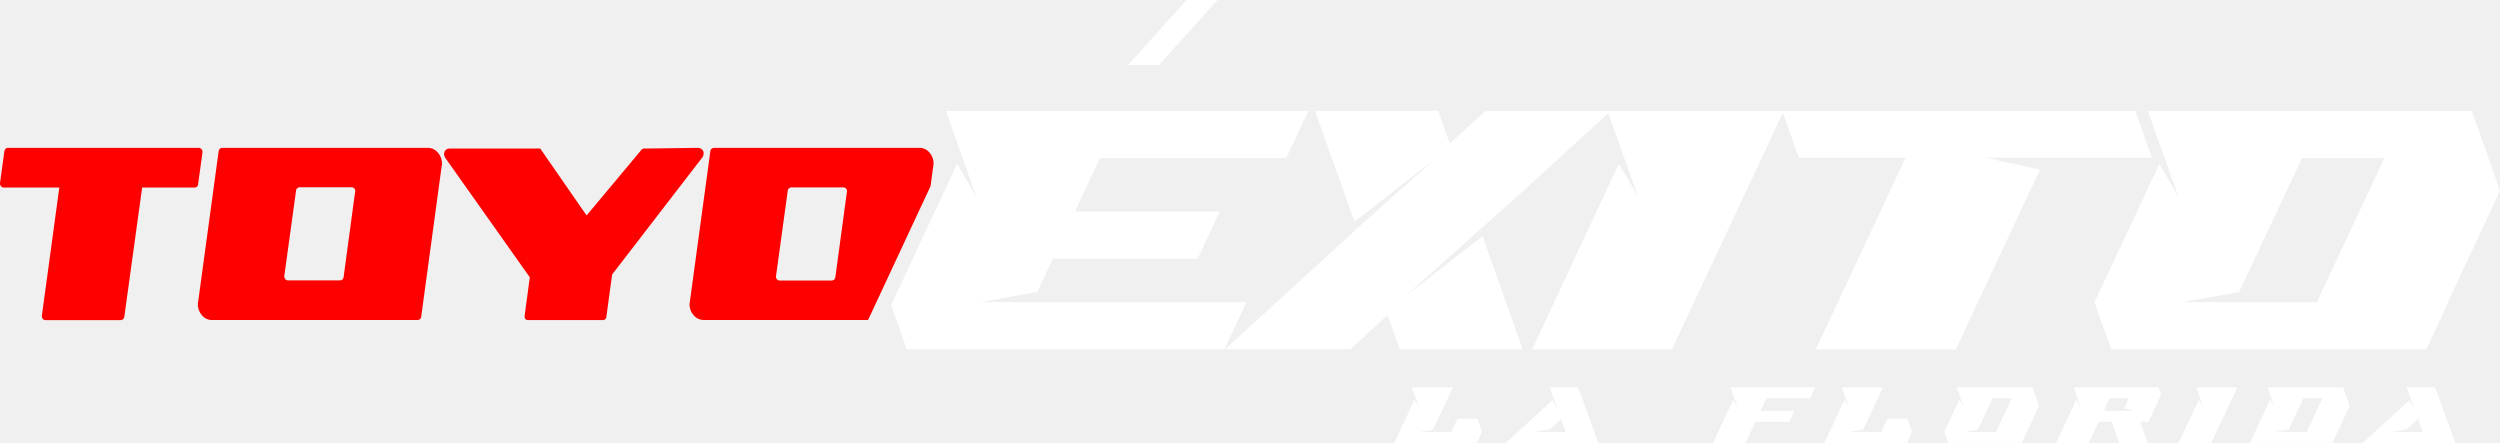
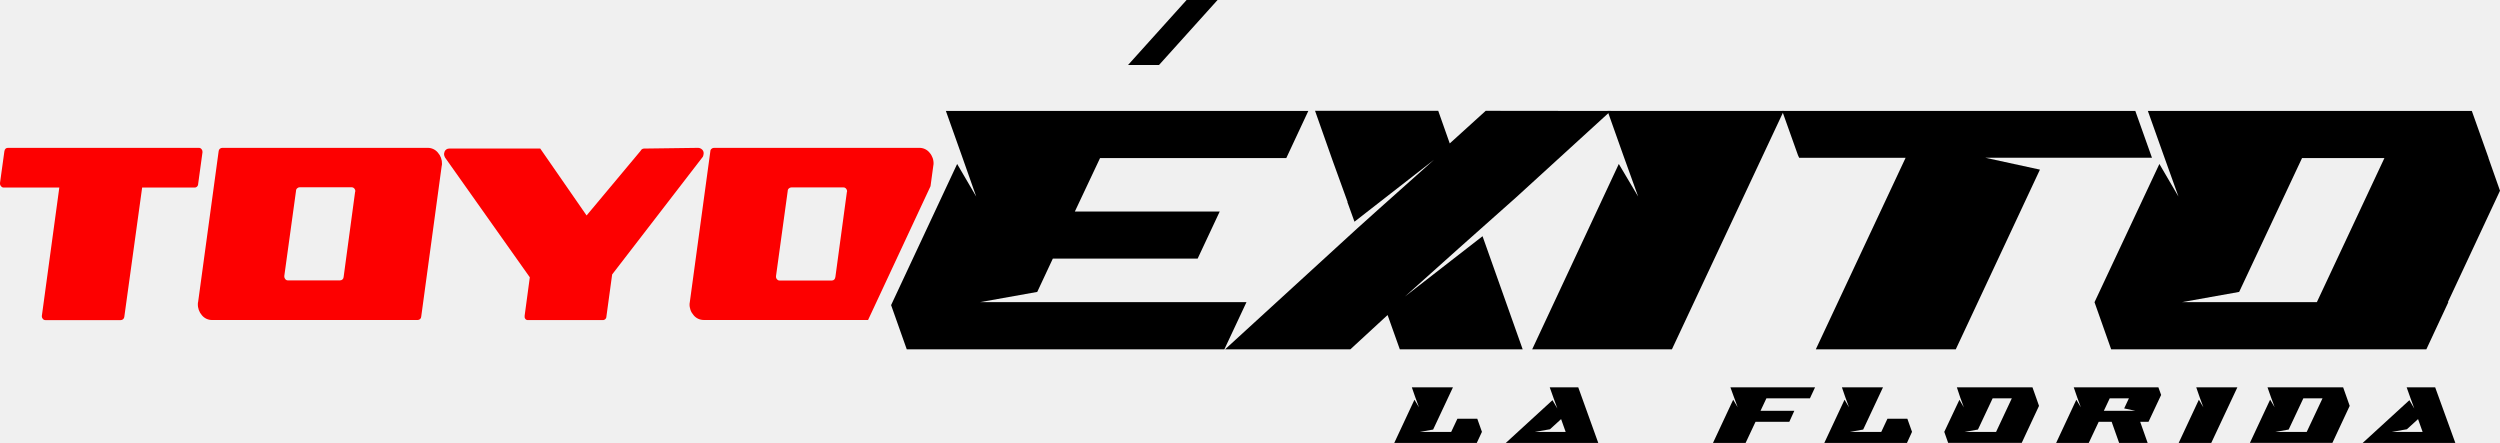
<svg xmlns="http://www.w3.org/2000/svg" id="Capa_1" data-name="Capa 1" viewBox="0 0 701.38 124.27">
  <defs>
-     <style>.cls-1{fill:#fd0000;}.cls-2{fill:#fff;}</style>
+     <style>.cls-1{fill:#fd0000;}</style>
  </defs>
  <path class="cls-1" d="M2.24,41.48H55.79a.92.92,0,0,1,.73.34,1.07,1.07,0,0,1,.29.76v.14l-1.22,8.9a1,1,0,0,1-1.08,1H39.88l-5,36.23a1,1,0,0,1-.33.69,1,1,0,0,1-.69.27H12.76a.94.94,0,0,1-.74-.34,1.13,1.13,0,0,1-.29-.76l4.91-36.09H1a.88.88,0,0,1-.67-.34A1.07,1.07,0,0,1,0,51.48v-.14l1.23-8.9C1.33,41.8,1.67,41.48,2.24,41.48Z" />
  <path class="cls-1" d="M55.59,84.67l5.75-42.23a1,1,0,0,1,.33-.69,1,1,0,0,1,.69-.27H120a3.64,3.64,0,0,1,2.85,1.34A4.56,4.56,0,0,1,124,46a1.64,1.64,0,0,1-.08.55l-5.74,42.23a1,1,0,0,1-1,1H59.48a3.65,3.65,0,0,1-2.84-1.34,4.57,4.57,0,0,1-1.13-3.21A1.89,1.89,0,0,1,55.59,84.67ZM83.05,53.55,79.76,77.42v.14a1.07,1.07,0,0,0,.29.76.87.87,0,0,0,.67.34H95.41a1,1,0,0,0,1-1l3.22-23.87a.26.26,0,0,0,.07-.14,1.12,1.12,0,0,0-.29-.76,1,1,0,0,0-.74-.35H84.07a1,1,0,0,0-.69.28A.91.91,0,0,0,83.05,53.55Z" />
  <path class="cls-1" d="M180.65,41.68l15.25-.2a1.67,1.67,0,0,1,1.35.82,1.32,1.32,0,0,1,.16.76,2.69,2.69,0,0,1-.21.9L171.74,77l-1.61,11.8a1,1,0,0,1-1.08,1H148.17a.89.89,0,0,1-.71-.24,1.13,1.13,0,0,1-.27-.52l0-.48,1.45-10.76-23.78-33.6a2.19,2.19,0,0,1-.29-1,2.77,2.77,0,0,1,.14-.62,1.37,1.37,0,0,1,1.33-.9h25.53l13,18.77,15.16-18.14A1.07,1.07,0,0,1,180.65,41.68Z" />
  <path class="cls-1" d="M261.83,46.58a2,2,0,0,0,.08-.55,4.52,4.52,0,0,0-1.13-3.21,3.62,3.62,0,0,0-2.84-1.34H200.3a1,1,0,0,0-.68.27.88.88,0,0,0-.33.69l-5.75,42.23a1.89,1.89,0,0,0-.08.55,4.52,4.52,0,0,0,1.13,3.21,3.65,3.65,0,0,0,2.84,1.34h46.11l17.52-37.53ZM237.6,53.83,234.37,77.7c-.1.64-.44,1-1,1H218.67a.87.87,0,0,1-.67-.34,1,1,0,0,1-.29-.76v-.14L221,53.55a.85.85,0,0,1,.33-.69,1,1,0,0,1,.68-.28h14.63a.93.93,0,0,1,.73.35,1.07,1.07,0,0,1,.29.76A.24.24,0,0,1,237.6,53.83Z" />
-   <polygon class="cls-2" points="325.16 18.24 316.47 18.24 332.9 0 341.59 0 325.16 18.24" />
-   <path class="cls-2" d="M396.09,108.66h11.54l-5.56,11.85-3.75.67h8.81l1.75-3.71h5.57l1.3,3.65v.06h0l-1.44,3.09H391.16l5.67-12.13,1.27,2.14-1-2.72Z" />
-   <path class="cls-2" d="M448.4,124.27H422.45l13.1-12,1.38,2.35-1-2.72-1.15-3.24h8Zm-17.81-3.09h8.66l-1.28-3.6-3.12,2.85Z" />
-   <path class="cls-2" d="M485.47,108.66h23.75l-1.44,3.09H495.57l-1.65,3.5h9.48L502,118.33h-9.48l-2.79,5.94h-9.15l5.67-12.13,1.27,2.14-1-2.72Z" />
-   <path class="cls-2" d="M516.75,108.66h11.53l-5.56,11.85-3.74.67h8.81l1.74-3.71h5.58l1.3,3.65,0,.06h0L535,124.27H511.81l5.68-12.13,1.26,2.14-1-2.72Z" />
-   <path class="cls-2" d="M549,108.66h21.21l1.09,3.07v0l.75,2.14-3.41,7.29h0l-1.44,3.09H546.56l-1.09-3.09,4.25-9,1.25,2.14-1-2.72Zm11,12.52,4.42-9.43h-5.38l-4.12,8.76-3.75.67Z" />
-   <path class="cls-2" d="M581.79,108.66h23.75l.77,2.14-3.54,7.53h-2.34l2.1,5.94h-8l-1.89-5.33-.21-.61H588.8L586,124.27h-9.15l5.67-12.13,1.27,2.14-1-2.72Zm14.15,5.92,1.33-2.83h-5.38l-1.65,3.5h8.83Z" />
-   <path class="cls-2" d="M616.16,108.66H627.7l-7.33,15.61h-9.14l5.67-12.13,1.26,2.14-1-2.72Z" />
-   <path class="cls-2" d="M636.15,108.66h21.22l1.09,3.07v0l.75,2.14-3.41,7.29h0l-1.44,3.09H631.22l5.67-12.13,1.27,2.14-1-2.72Zm11,12.52,4.44-9.43h-5.38l-4.12,8.76-3.75.67Z" />
-   <path class="cls-2" d="M688.85,124.27h-26l13.11-12,1.38,2.35-1-2.72-1.15-3.24h8ZM671,121.18h8.67l-1.28-3.6-3.13,2.85Z" />
-   <path class="cls-2" d="M265.37,31.13H367.05l-6.18,13.22H308.62l-7.07,15h40.64L336,72.56H295.37L291,81.9l-16.07,2.87h74.77L343.5,98H254.39L250,85.6,268.53,46l5.35,9.15-4.11-11.65Z" />
-   <path class="cls-2" d="M451.9,31.13,425.26,55.45,409.34,69.6,394.16,83.19l21.77-16.92L427.19,98H392.72l-3.43-9.62L378.85,98H343.7l37-33.85,6.38-5.73,15.24-13.6L380,62.2l-2-5.55h.07l-4.19-11.56-4.94-14H403.5l3.23,9.15,10.09-9.15Z" />
-   <path class="cls-2" d="M451,31.13h49.43L469.06,98h-39.2l24.3-52,5.43,9.15L455.4,43.52Z" />
-   <path class="cls-2" d="M500,31.13h99.07l4.67,13.13H557l15.31,3.33L548.7,98H509.43l25.19-53.73H504.76l-.34-.74Z" />
-   <path class="cls-2" d="M602.59,31.13h90.89l4.67,13.13v.09l3.23,9.16L686.76,84.77h.13L680.72,98H592.29l-4.67-13.22L605.82,46l5.35,9.15L607,43.52ZM650,84.77l18.95-40.42H645.84L628.2,81.9l-16.07,2.87Z" />
+   <polygon points="325.16 18.24 316.47 18.24 332.9 0 341.59 0 325.16 18.24" />
+   <path d="M396.09,108.66h11.54l-5.56,11.85-3.75.67h8.81l1.75-3.71h5.57l1.3,3.65v.06h0l-1.44,3.09H391.16l5.67-12.13,1.27,2.14-1-2.72Z" />
+   <path d="M448.4,124.27H422.45l13.1-12,1.38,2.35-1-2.72-1.15-3.24h8Zm-17.81-3.09h8.66l-1.28-3.6-3.12,2.85Z" />
+   <path d="M485.47,108.66h23.75l-1.44,3.09H495.57l-1.65,3.5h9.48L502,118.33h-9.48l-2.79,5.94h-9.15l5.67-12.13,1.27,2.14-1-2.72Z" />
+   <path d="M516.75,108.66h11.53l-5.56,11.85-3.74.67h8.81l1.74-3.71h5.58l1.3,3.65,0,.06h0L535,124.27H511.81l5.68-12.13,1.26,2.14-1-2.72Z" />
+   <path d="M549,108.66h21.21l1.09,3.07v0l.75,2.14-3.41,7.29h0l-1.44,3.09H546.56l-1.09-3.09,4.25-9,1.25,2.14-1-2.72Zm11,12.52,4.42-9.43h-5.38l-4.12,8.76-3.75.67Z" />
+   <path d="M581.79,108.66h23.75l.77,2.14-3.54,7.53h-2.34l2.1,5.94h-8l-1.89-5.33-.21-.61H588.8L586,124.27h-9.15l5.67-12.13,1.27,2.14-1-2.72Zm14.15,5.92,1.33-2.83h-5.38l-1.65,3.5h8.83Z" />
+   <path d="M616.16,108.66H627.7l-7.33,15.61h-9.14l5.67-12.13,1.26,2.14-1-2.72Z" />
+   <path d="M636.15,108.66h21.22l1.09,3.07v0l.75,2.14-3.41,7.29h0l-1.44,3.09H631.22l5.67-12.13,1.27,2.14-1-2.72Zm11,12.52,4.44-9.43h-5.38l-4.12,8.76-3.75.67Z" />
+   <path d="M688.85,124.27h-26l13.11-12,1.38,2.35-1-2.72-1.15-3.24h8ZM671,121.18h8.67l-1.28-3.6-3.13,2.85Z" />
+   <path d="M265.37,31.13H367.05l-6.18,13.22H308.62l-7.07,15h40.64L336,72.56H295.37L291,81.9l-16.07,2.87h74.77L343.5,98H254.39L250,85.6,268.53,46l5.35,9.15-4.11-11.65Z" />
+   <path d="M451.9,31.13,425.26,55.45,409.34,69.6,394.16,83.19l21.77-16.92L427.19,98H392.72l-3.43-9.62L378.85,98H343.7l37-33.85,6.38-5.73,15.24-13.6L380,62.2l-2-5.55h.07l-4.19-11.56-4.94-14H403.5l3.23,9.15,10.09-9.15Z" />
+   <path d="M451,31.13h49.43L469.06,98h-39.2l24.3-52,5.43,9.15L455.4,43.52Z" />
+   <path d="M500,31.13h99.07l4.67,13.13H557l15.31,3.33L548.7,98H509.43l25.19-53.73H504.76l-.34-.74Z" />
+   <path d="M602.59,31.13h90.89l4.67,13.13v.09l3.23,9.16L686.76,84.77h.13L680.72,98H592.29l-4.67-13.22L605.82,46l5.35,9.15L607,43.52ZM650,84.77l18.95-40.42H645.84L628.2,81.9l-16.07,2.87Z" />
</svg>
